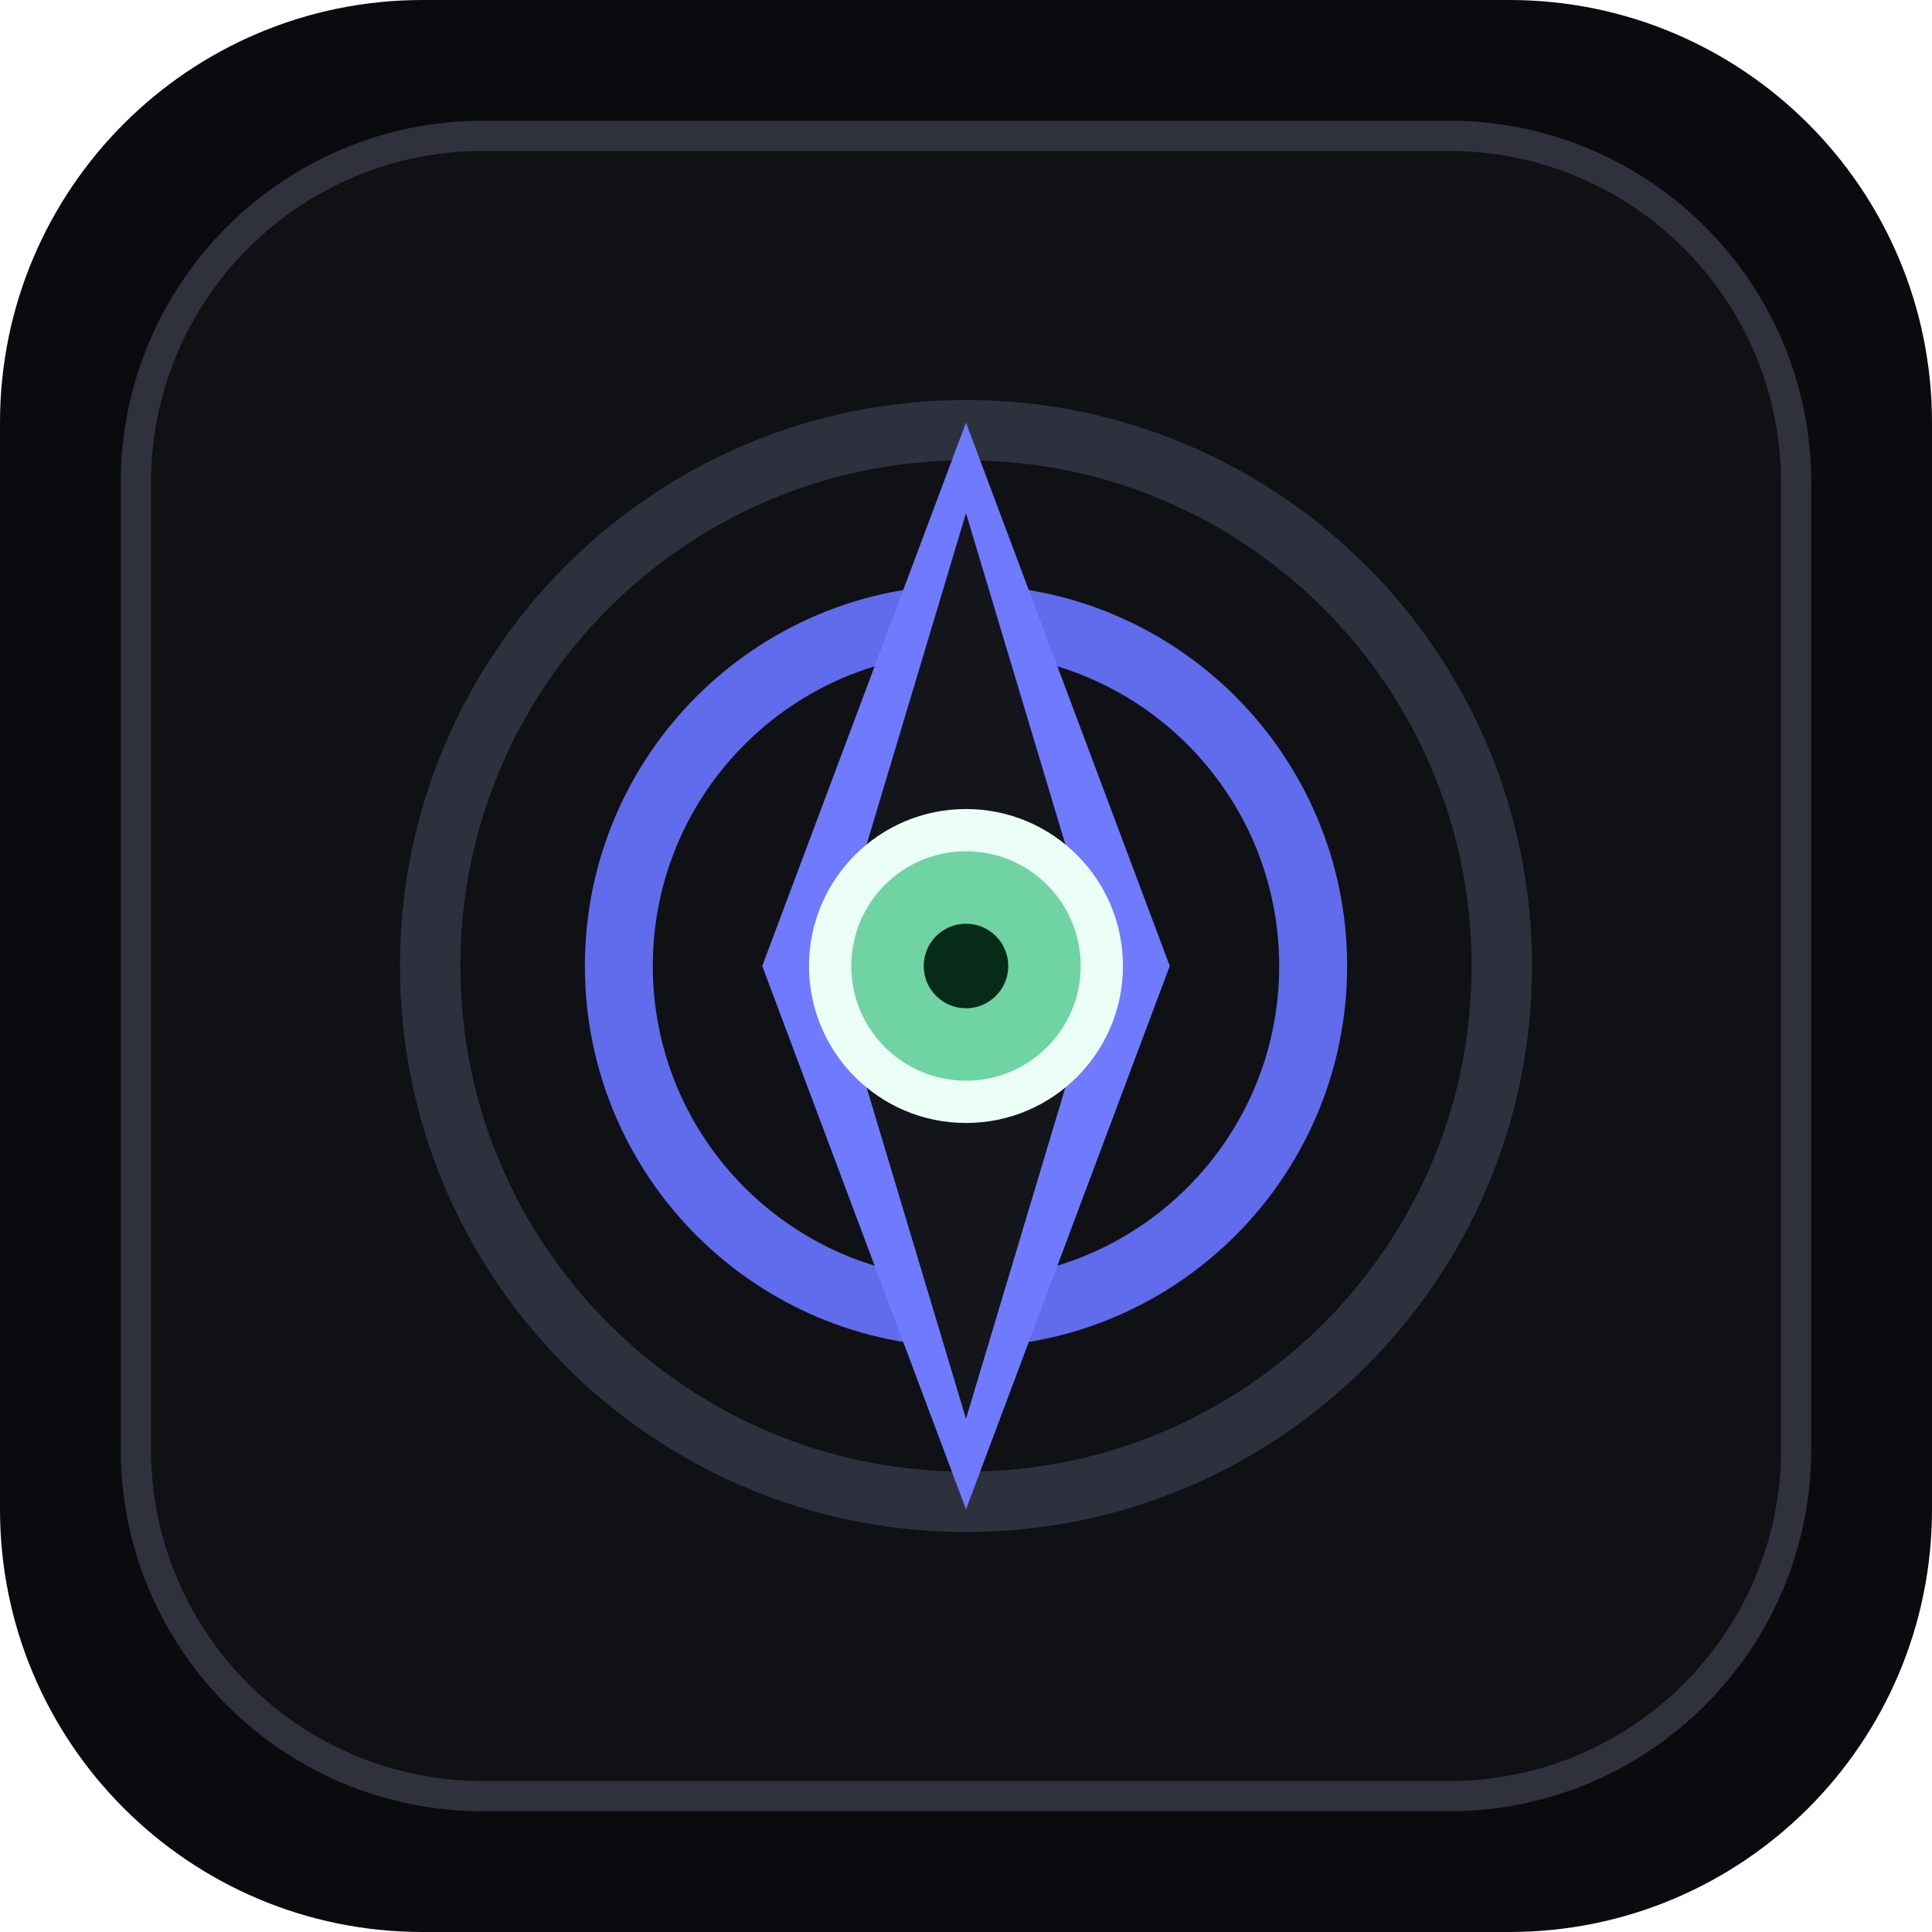
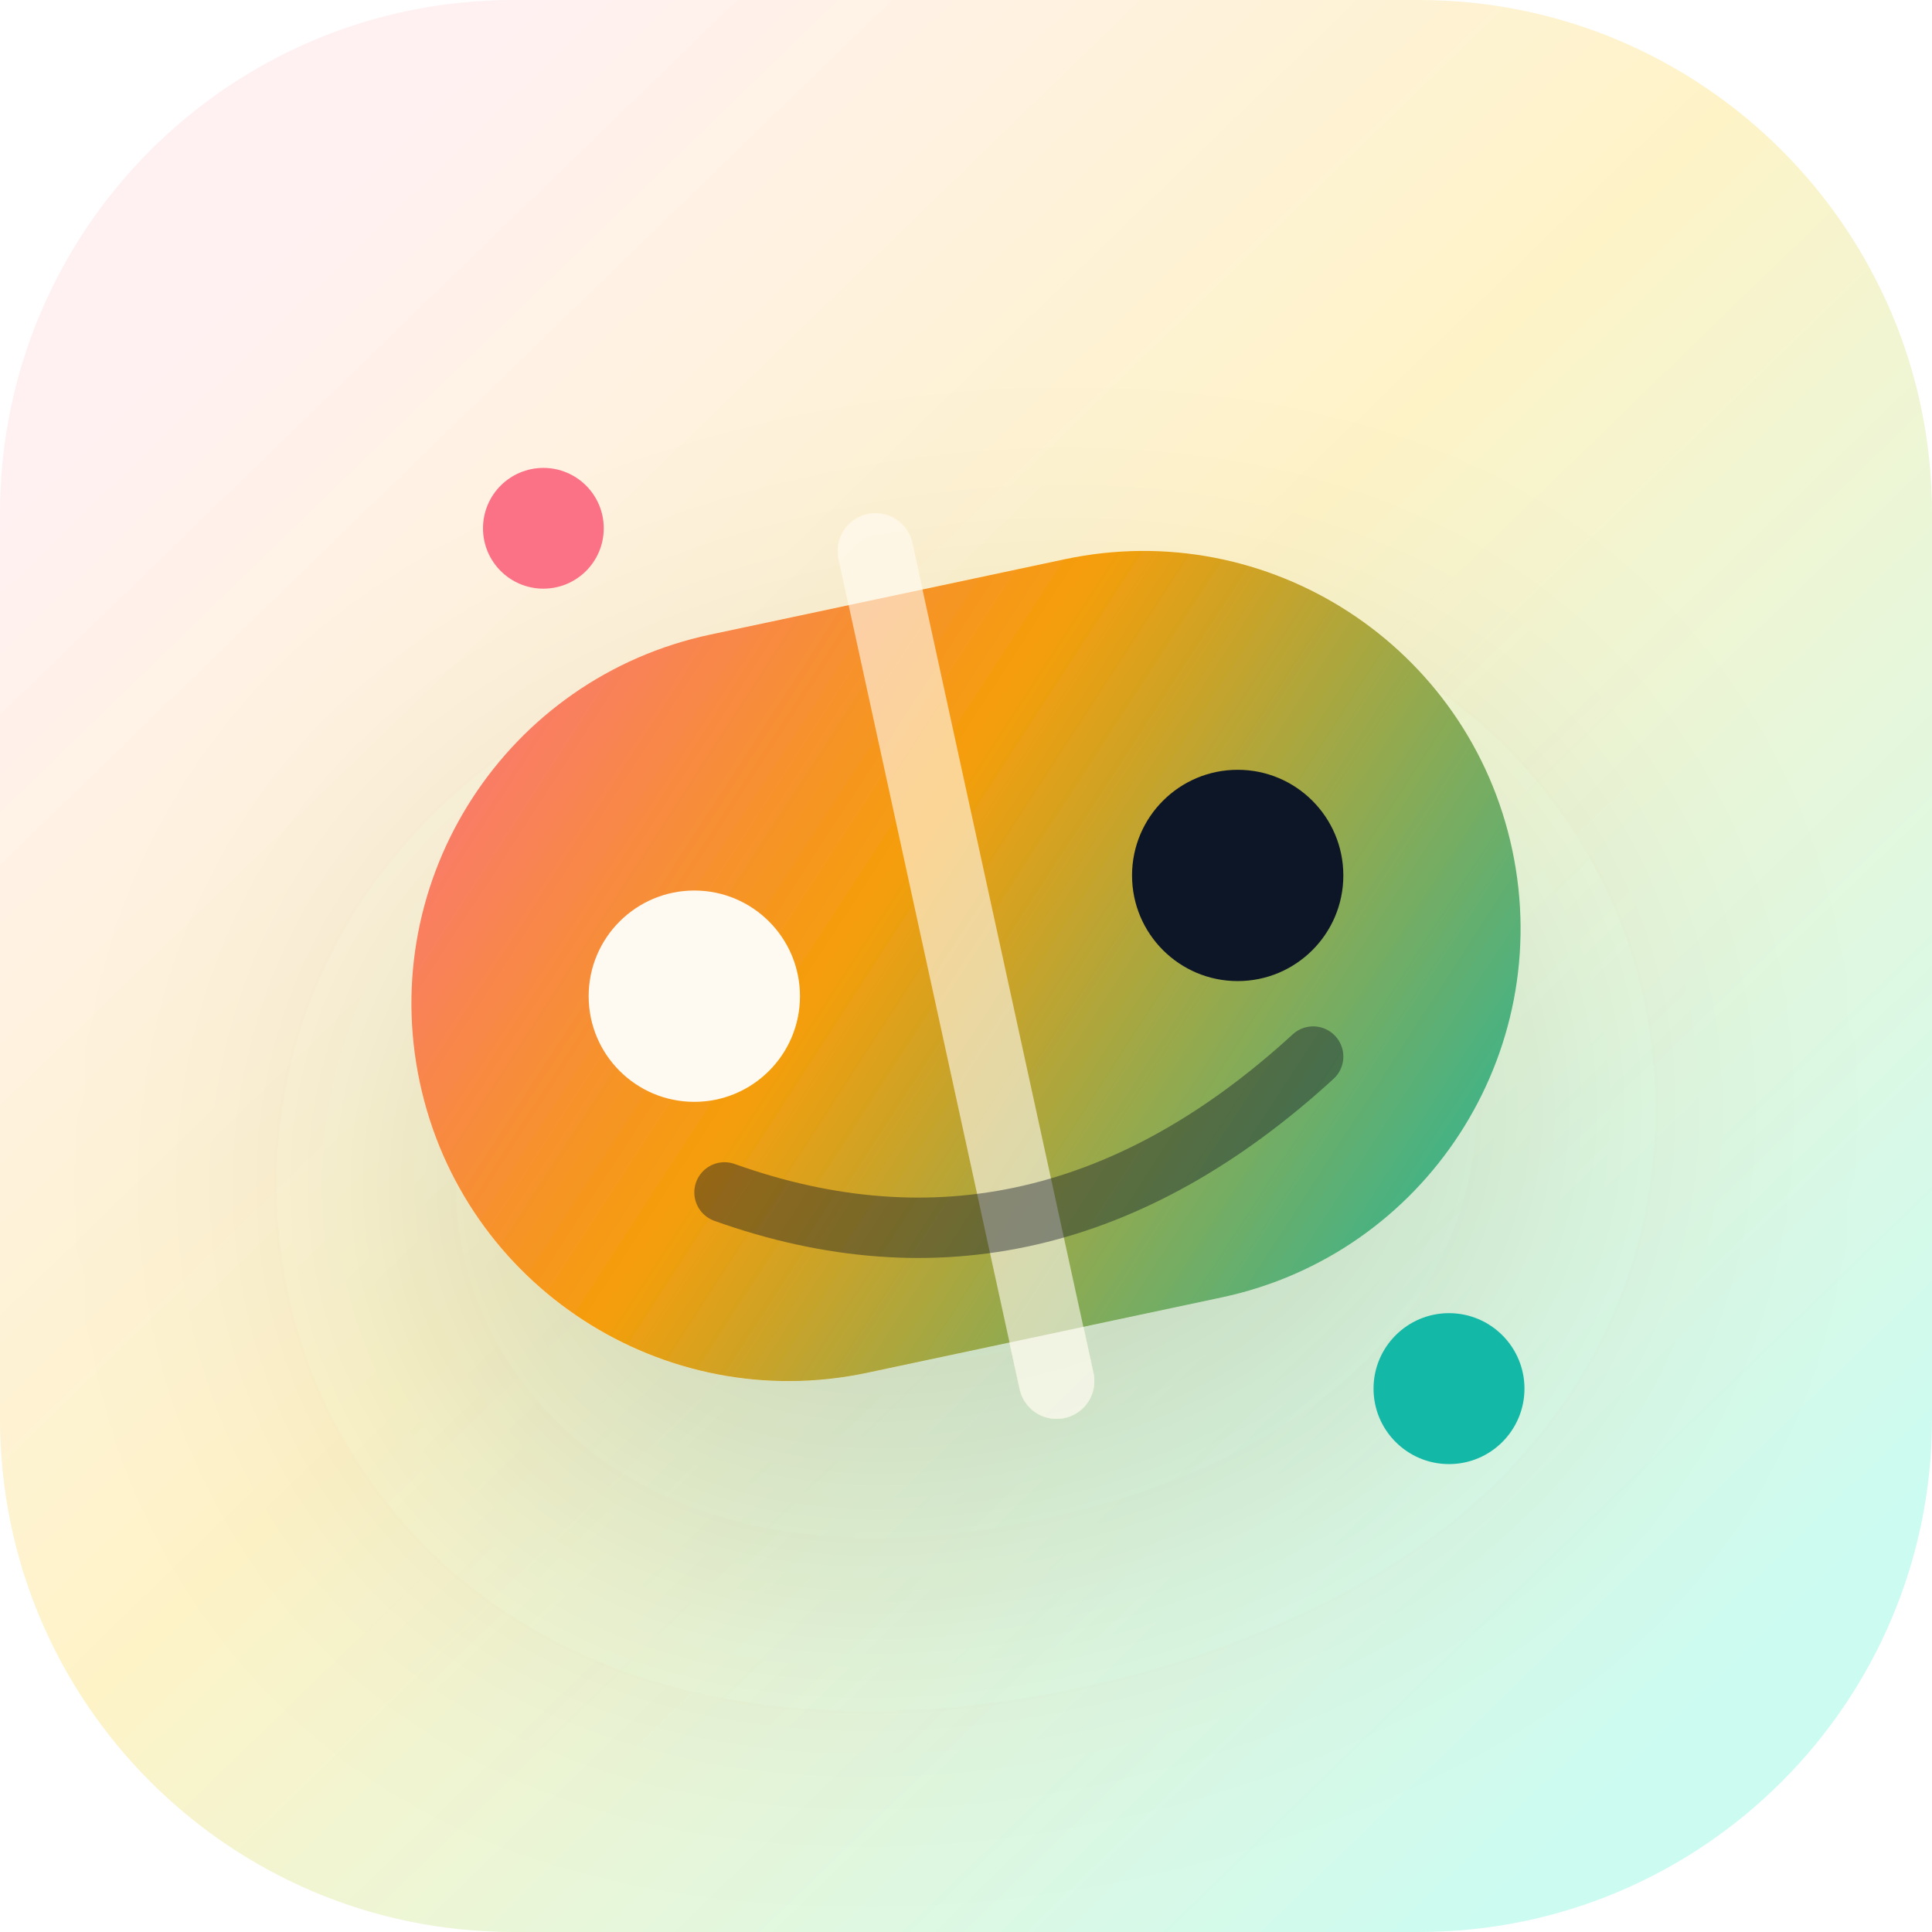
- <svg xmlns="http://www.w3.org/2000/svg" width="64" height="64" viewBox="0 0 64 64" fill="none">
-   <rect width="64" height="64" rx="14" fill="#0a0b0e" />
-   <rect x="4.5" y="4.5" width="55" height="55" rx="11.5" fill="#101115" stroke="#2f323d" />
-   <circle cx="32" cy="32" r="17.75" stroke="#2d313e" stroke-width="2" />
-   <circle cx="32" cy="32" r="11.5" stroke="#606cec" stroke-width="2.25" />
-   <path d="M32 14 38.75 32 32 50 25.25 32 32 14Z" fill="#6f7aff" />
-   <path d="M32 17 36.5 32 32 47 27.5 32 32 17Z" fill="#14151a" />
-   <circle cx="32" cy="32" r="4.5" fill="#6fd3a4" stroke="#ecfff6" stroke-width="1.4" />
-   <circle cx="32" cy="32" r="1.4" fill="#062b18" />
+ <svg xmlns="http://www.w3.org/2000/svg" viewBox="0 0 128 128" fill="none">
+   <defs>
+     <linearGradient id="capsule-bg" x1="18" y1="15" x2="113" y2="113" gradientUnits="userSpaceOnUse">
+       <stop stop-color="#fff1f2" />
+       <stop offset=".45" stop-color="#fef3c7" />
+       <stop offset="1" stop-color="#ccfbf1" />
+     </linearGradient>
+     <linearGradient id="capsule-fill" x1="34" y1="34" x2="96" y2="96" gradientUnits="userSpaceOnUse">
+       <stop stop-color="#fb7185" />
+       <stop offset=".4" stop-color="#f59e0b" />
+       <stop offset="1" stop-color="#14b8a6" />
+     </linearGradient>
+     <filter id="capsule-shadow" x="-20%" y="-20%" width="140%" height="150%">
+       <feDropShadow dx="0" dy="12" stdDeviation="12" flood-color="#134e4a" flood-opacity=".16" />
+     </filter>
+   </defs>
+   <rect width="128" height="128" rx="34" fill="url(#capsule-bg)" />
+   <g filter="url(#capsule-shadow)">
+     <rect x="27" y="39" width="74" height="50" rx="25" fill="url(#capsule-fill)" transform="rotate(-12 64 64)" />
+     <path d="M58 36.5 70 91.5" stroke="#fffaf1" stroke-opacity=".6" stroke-width="5" stroke-linecap="round" />
+     <circle cx="46" cy="66" r="7" fill="#fffaf1" />
+     <circle cx="82" cy="58" r="7" fill="#111827" />
+     <path d="M48 79c14 5 27 2 39-9" stroke="#111827" stroke-opacity=".42" stroke-width="4" stroke-linecap="round" />
+   </g>
+   <circle cx="36" cy="35" r="4" fill="#fb7185" />
+   <circle cx="96" cy="92" r="5" fill="#14b8a6" />
</svg>
